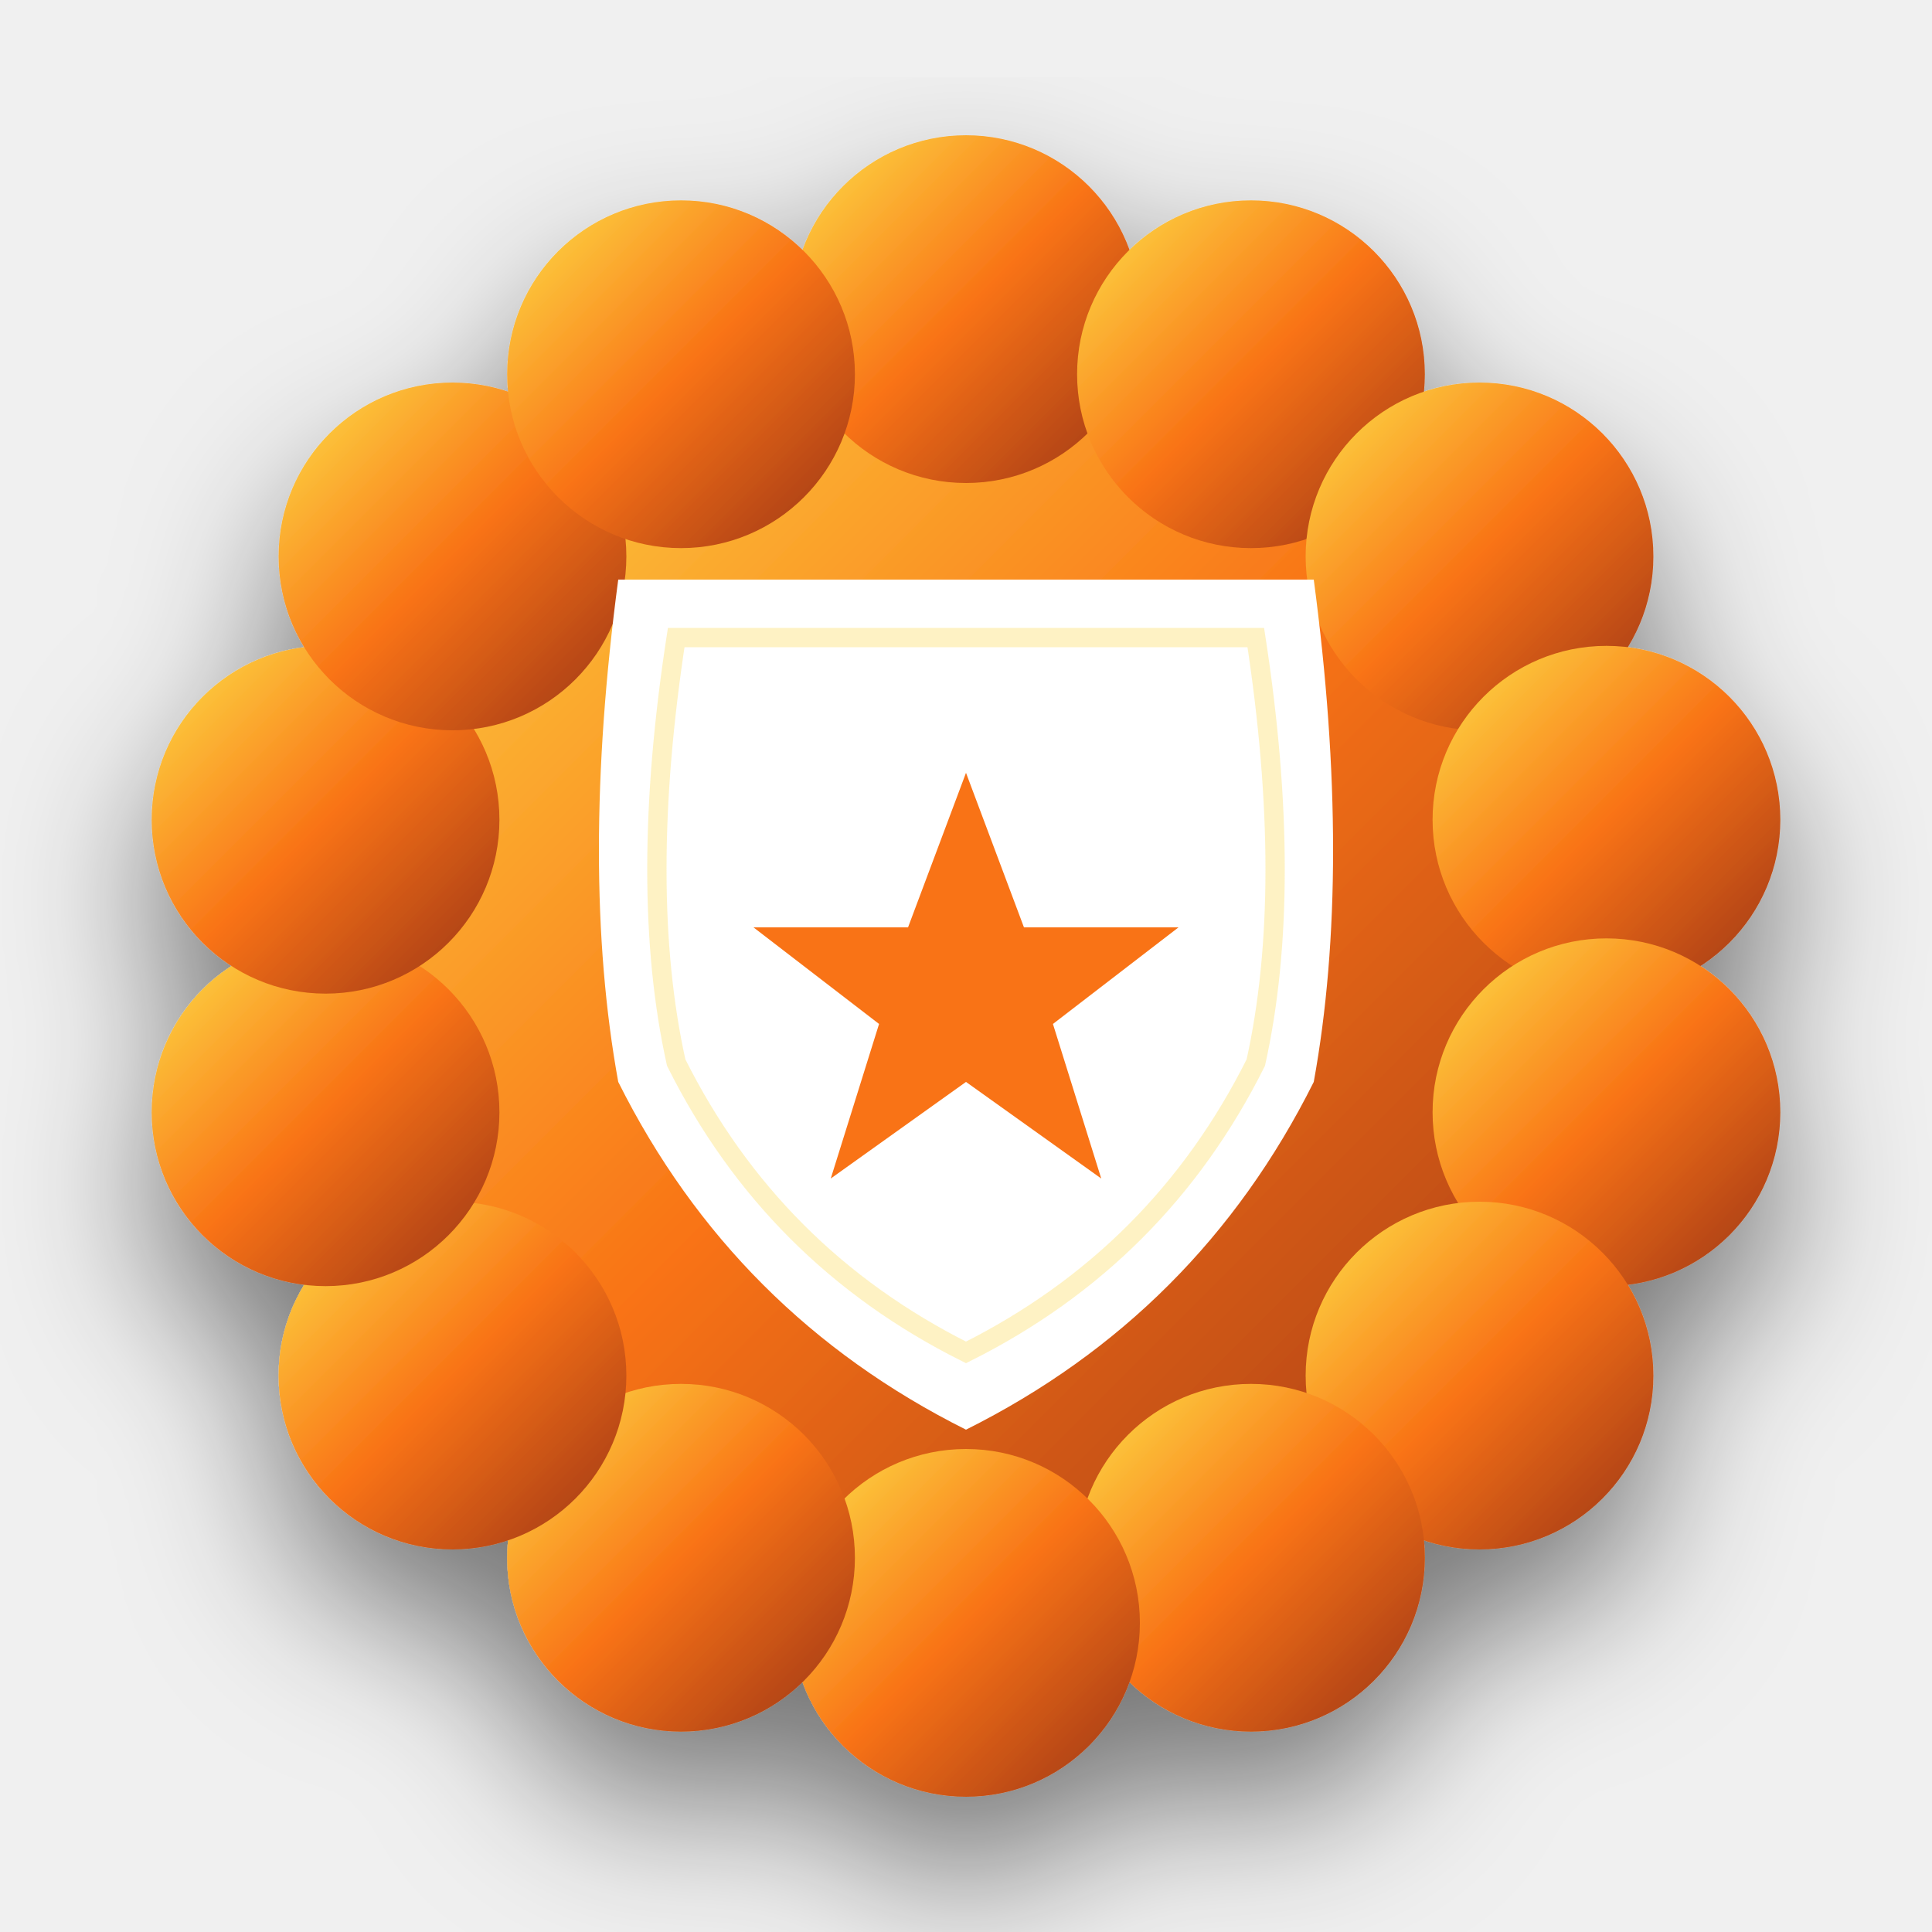
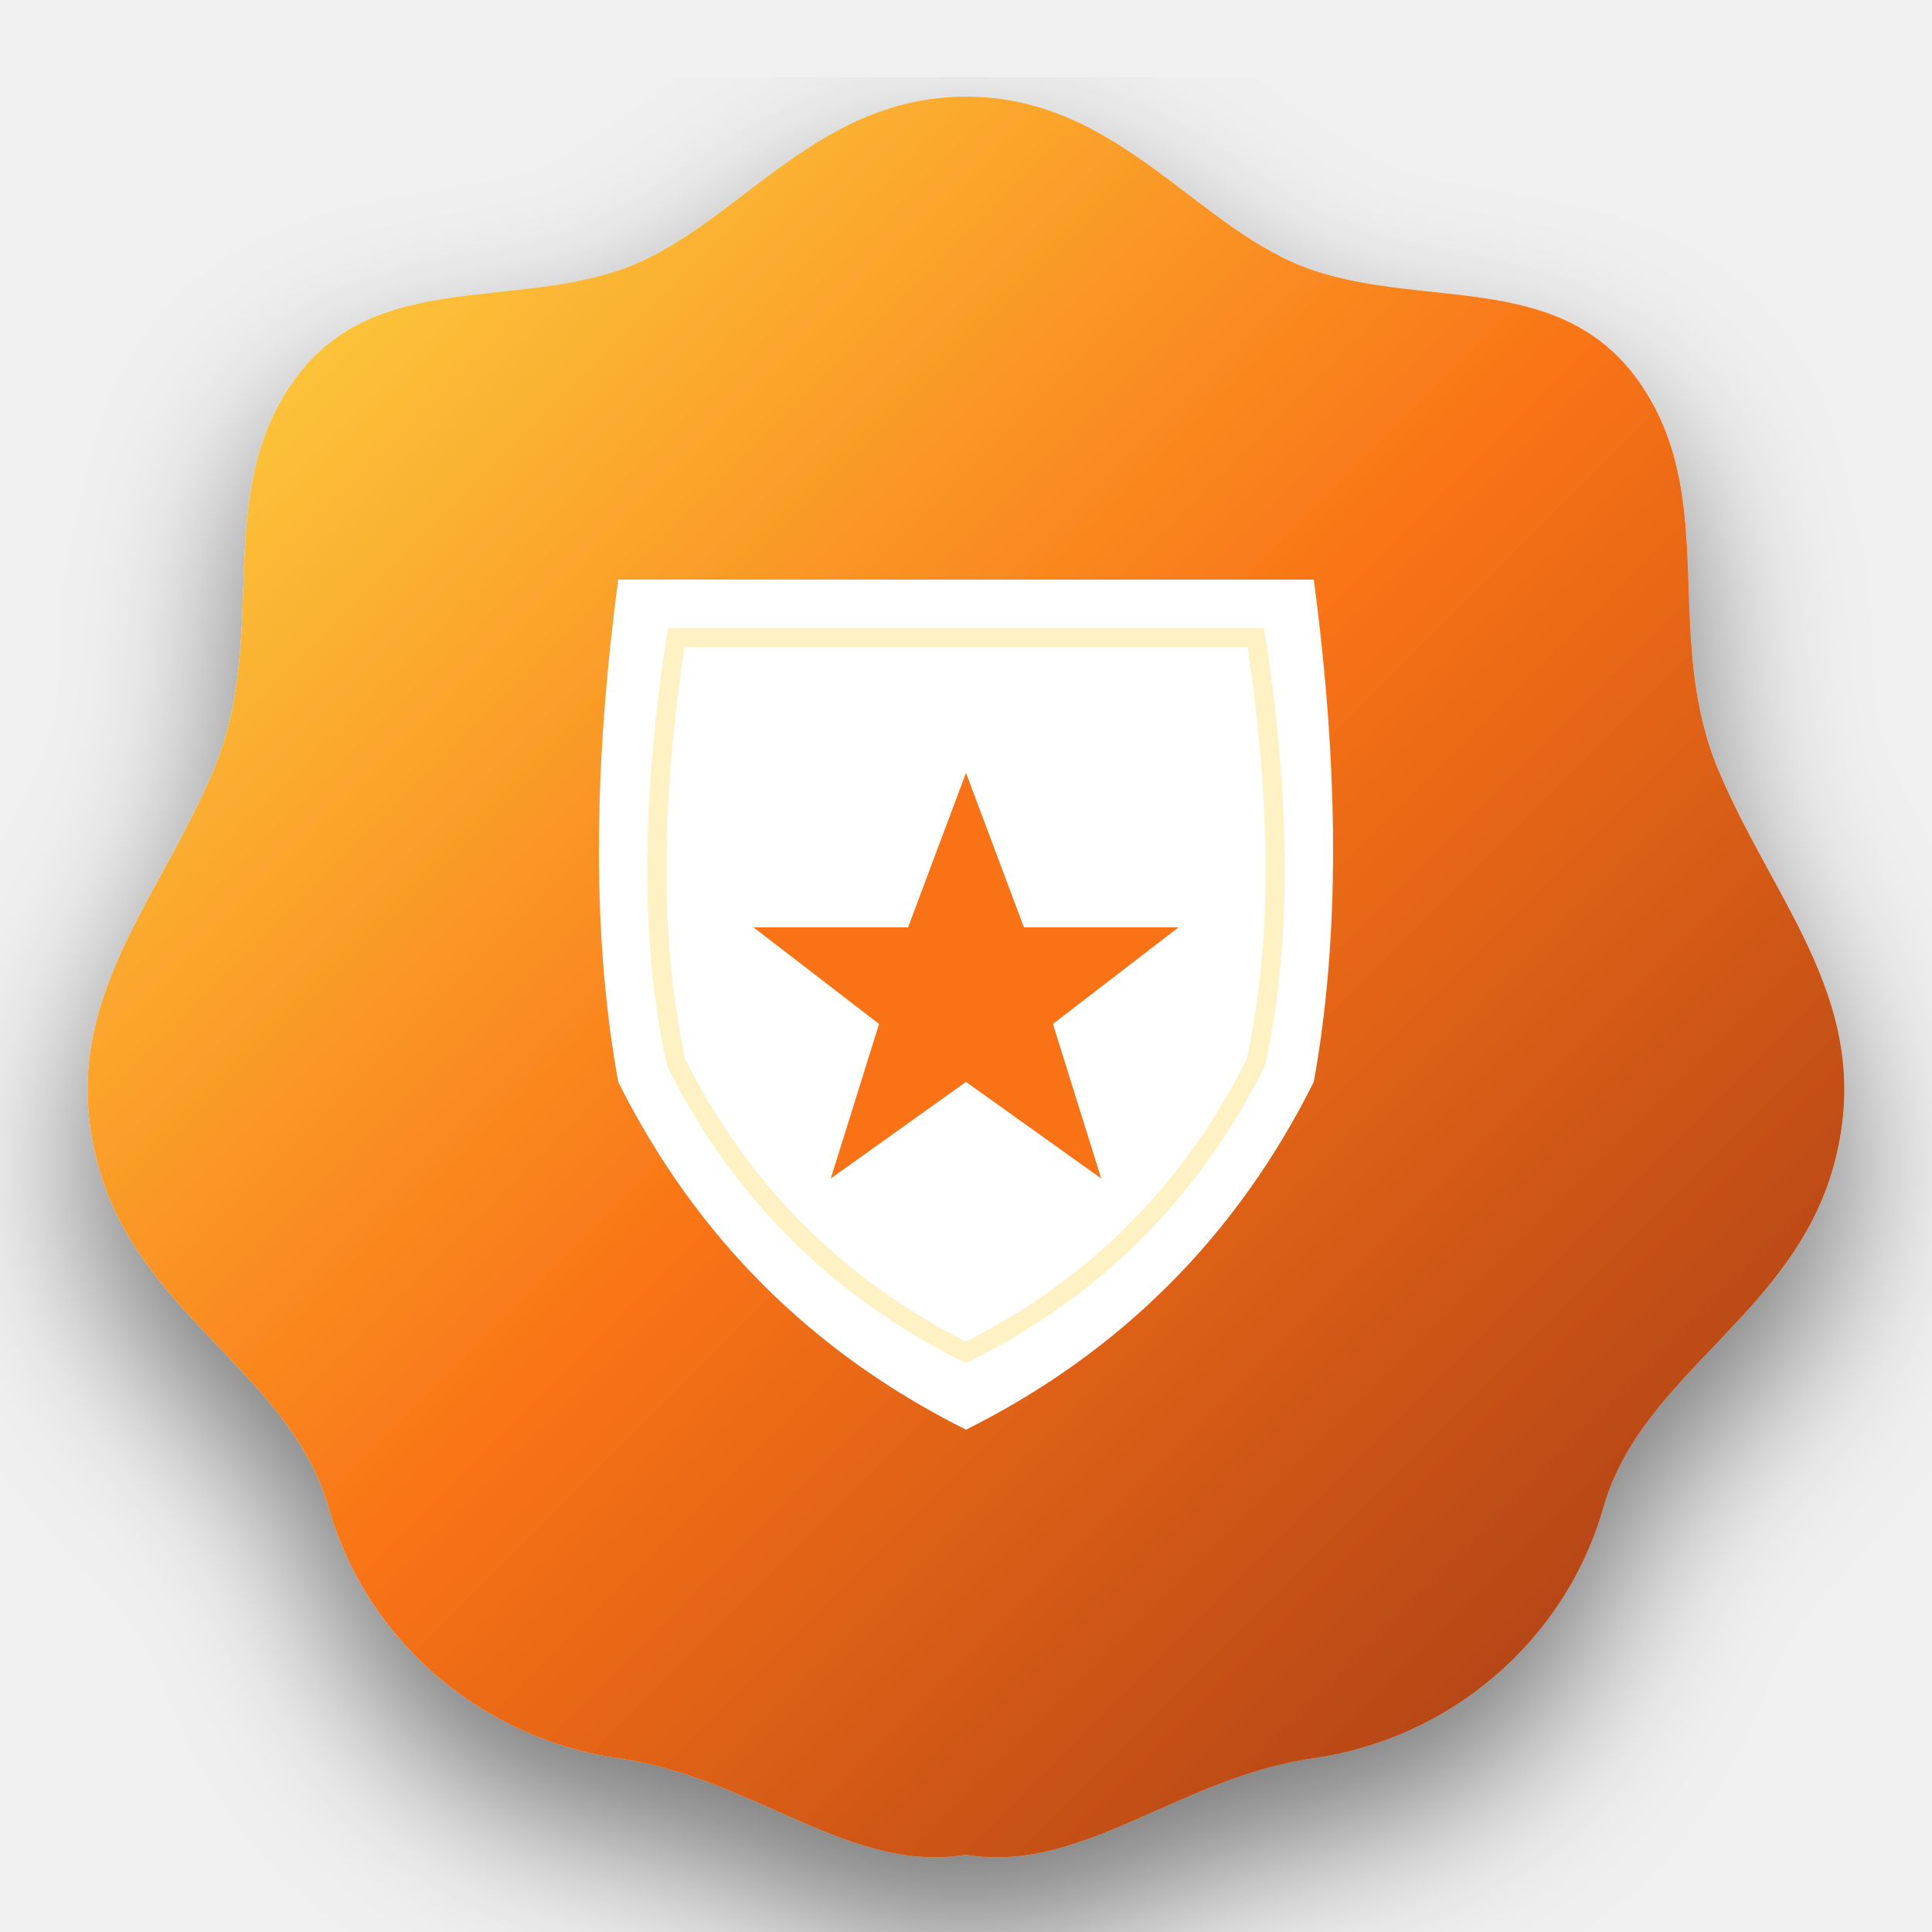
<svg xmlns="http://www.w3.org/2000/svg" viewBox="0 0 100 100" width="24" height="24">
  <defs>
    <linearGradient id="bg-seal" x1="0%" y1="0%" x2="100%" y2="100%">
      <stop offset="0%" stop-color="#fde047" />
      <stop offset="50%" stop-color="#f97316" />
      <stop offset="100%" stop-color="#9a3412" />
    </linearGradient>
-     <filter id="shadow-seal" x="-30%" y="-30%" width="160%" height="160%">
+     <filter id="shadow-seal" x="-20%" y="-20%" width="140%" height="140%">
      <feDropShadow dx="0" dy="4" stdDeviation="4" flood-color="#000" flood-opacity="0.5" />
    </filter>
  </defs>
-   <g filter="url(#shadow-seal)" fill="url(#bg-seal)">
-     <circle cx="50" cy="50" r="34" />
-     <circle cx="50" cy="16" r="9" />
-     <circle cx="64.75" cy="19.37" r="9" />
-     <circle cx="76.58" cy="28.80" r="9" />
-     <circle cx="83.15" cy="42.43" r="9" />
-     <circle cx="83.15" cy="57.57" r="9" />
-     <circle cx="76.58" cy="71.20" r="9" />
-     <circle cx="64.75" cy="80.63" r="9" />
-     <circle cx="50" cy="84" r="9" />
-     <circle cx="35.25" cy="80.63" r="9" />
-     <circle cx="23.42" cy="71.20" r="9" />
-     <circle cx="16.85" cy="57.57" r="9" />
-     <circle cx="16.85" cy="42.43" r="9" />
-     <circle cx="23.42" cy="28.80" r="9" />
-     <circle cx="35.25" cy="19.37" r="9" />
-   </g>
+   <path filter="url(#shadow-seal)" fill="url(#bg-seal)" d="M50 5 C58 5 62 12 68 14 C74 16 81 14 85 20 C89 26 86 33 89 40 C92 47 97 52 95 60 C93 68 85 71 83 78 C81 85 75 90 68 91 C61 92 56 97 50 96 C44 97 39 92 32 91 C25 90 19 85 17 78 C15 71 7 68 5 60 C3 52 8 47 11 40 C14 33 11 26 15 20 C19 14 26 16 32 14 C38 12 42 5 50 5 Z" />
  <g transform="translate(50,50)">
    <path d="M-18 -20 L18 -20 Q20 -5 18 6 Q12 18 0 24 Q-12 18 -18 6 Q-20 -5 -18 -20 Z" fill="#ffffff" />
    <path d="M-15 -17 L15 -17 Q17 -4 15 5 Q10 15 0 20 Q-10 15 -15 5 Q-17 -4 -15 -17 Z" fill="none" stroke="#fde68a" stroke-width="1" opacity="0.5" />
    <polygon points="0,-10 3,-2 11,-2 4.5,3 7,11 0,6 -7,11 -4.5,3 -11,-2 -3,-2" fill="#f97316" />
  </g>
</svg>
